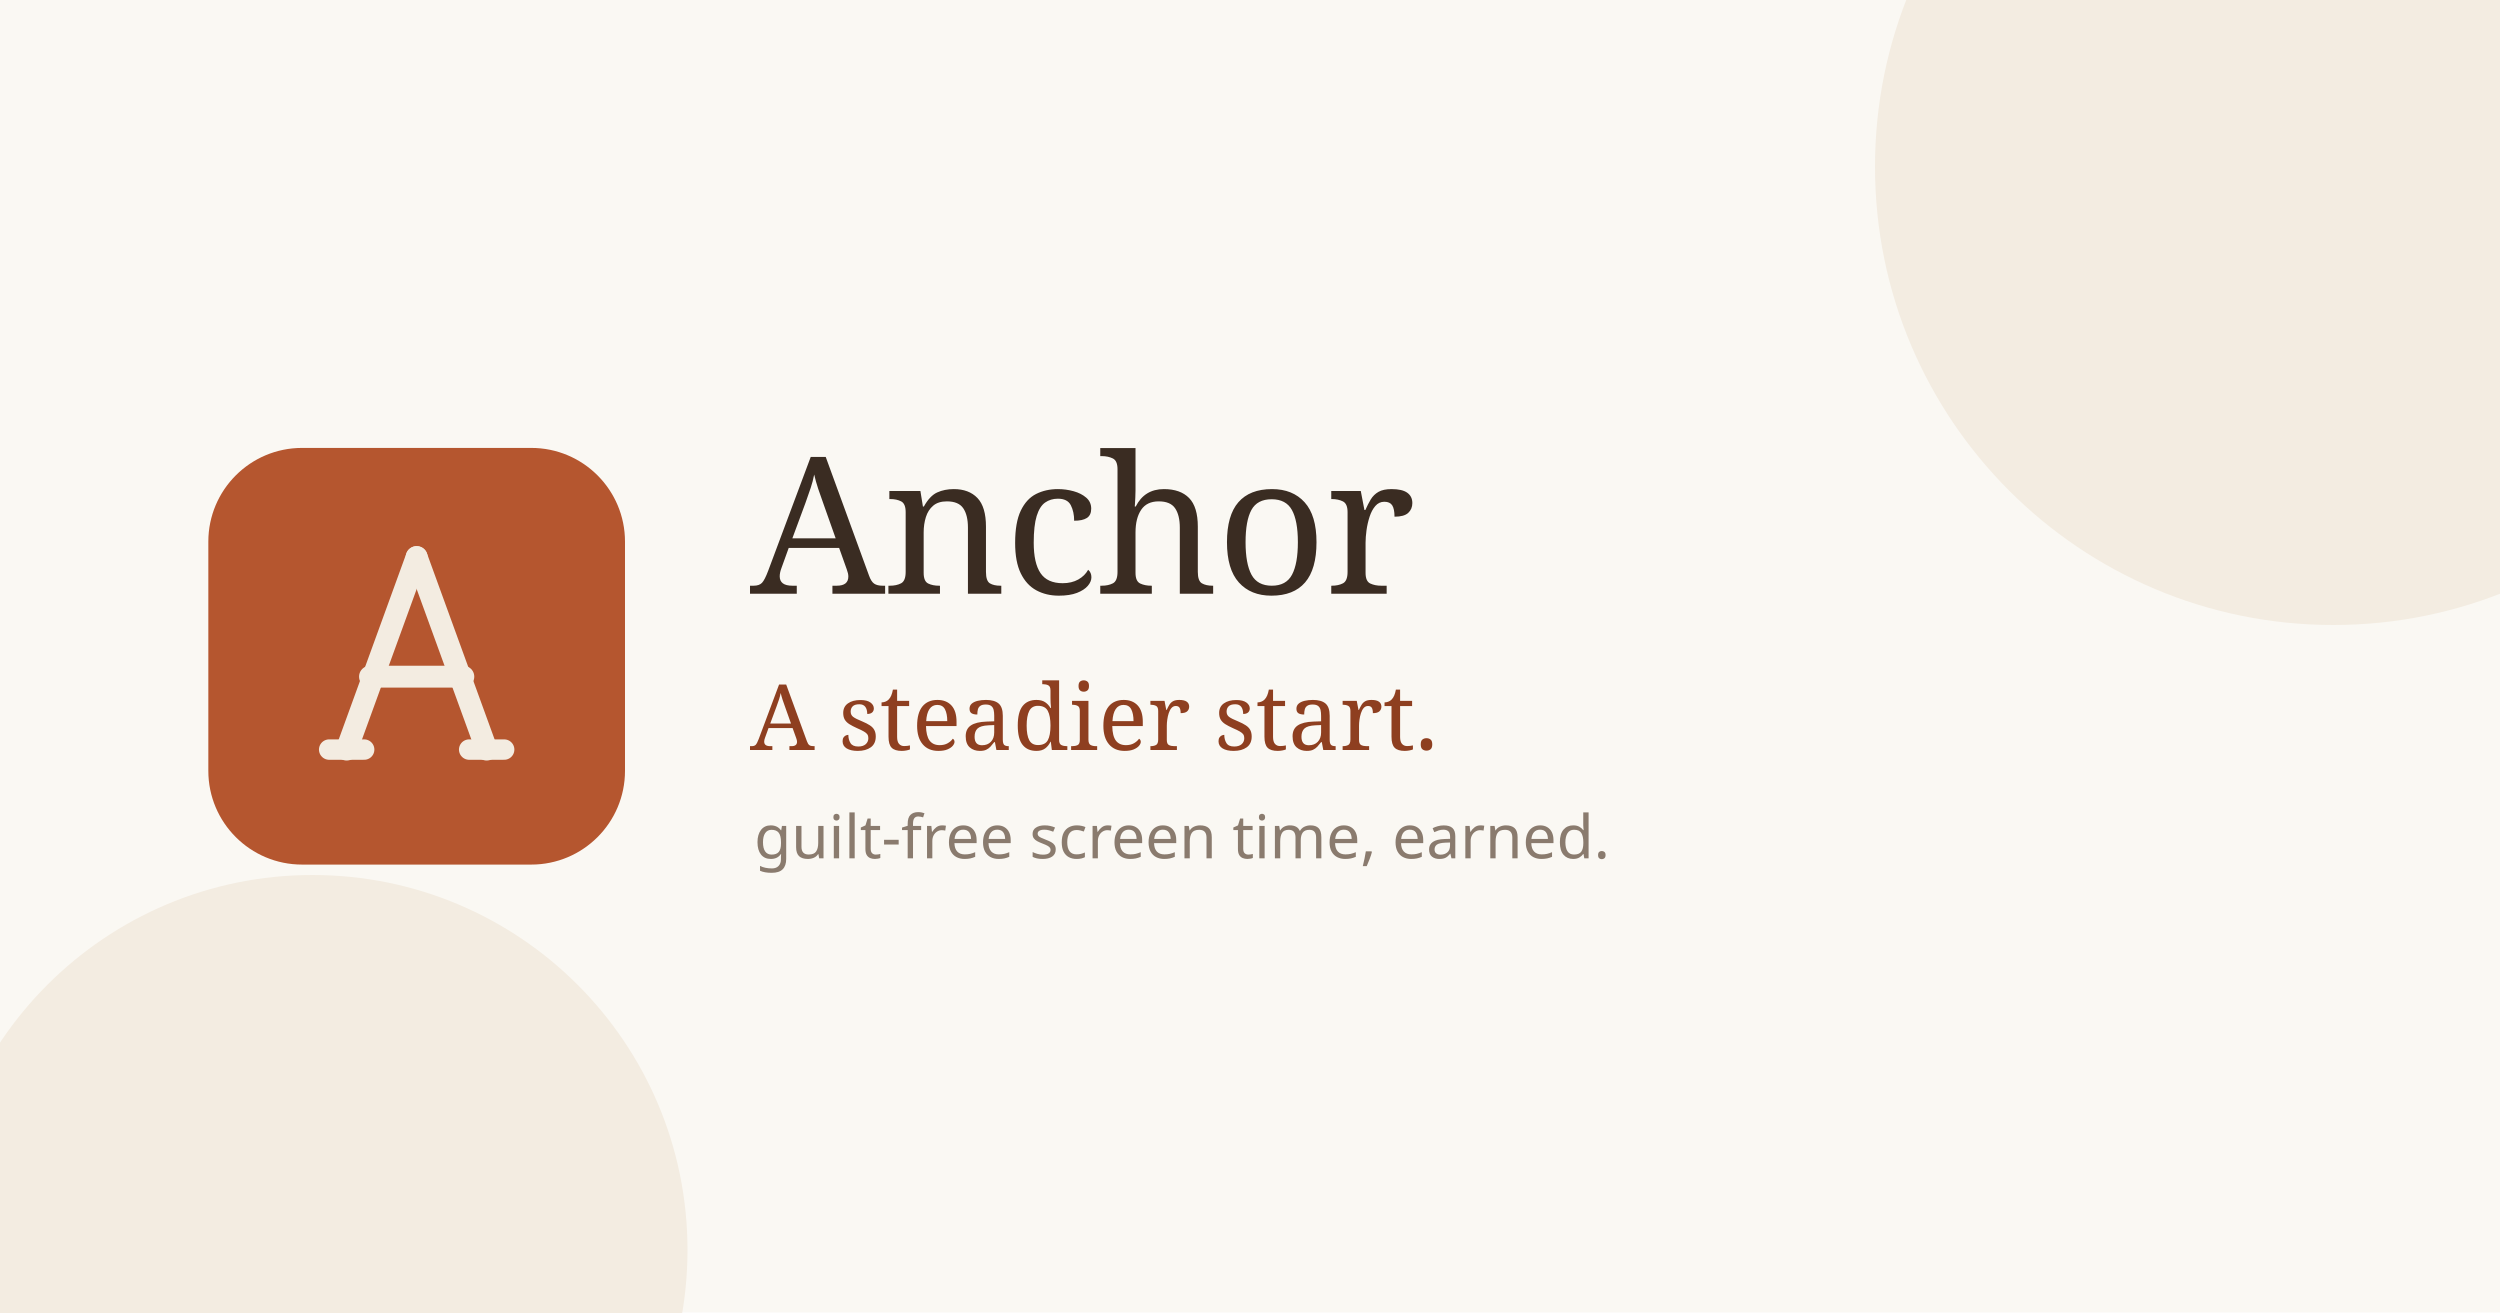
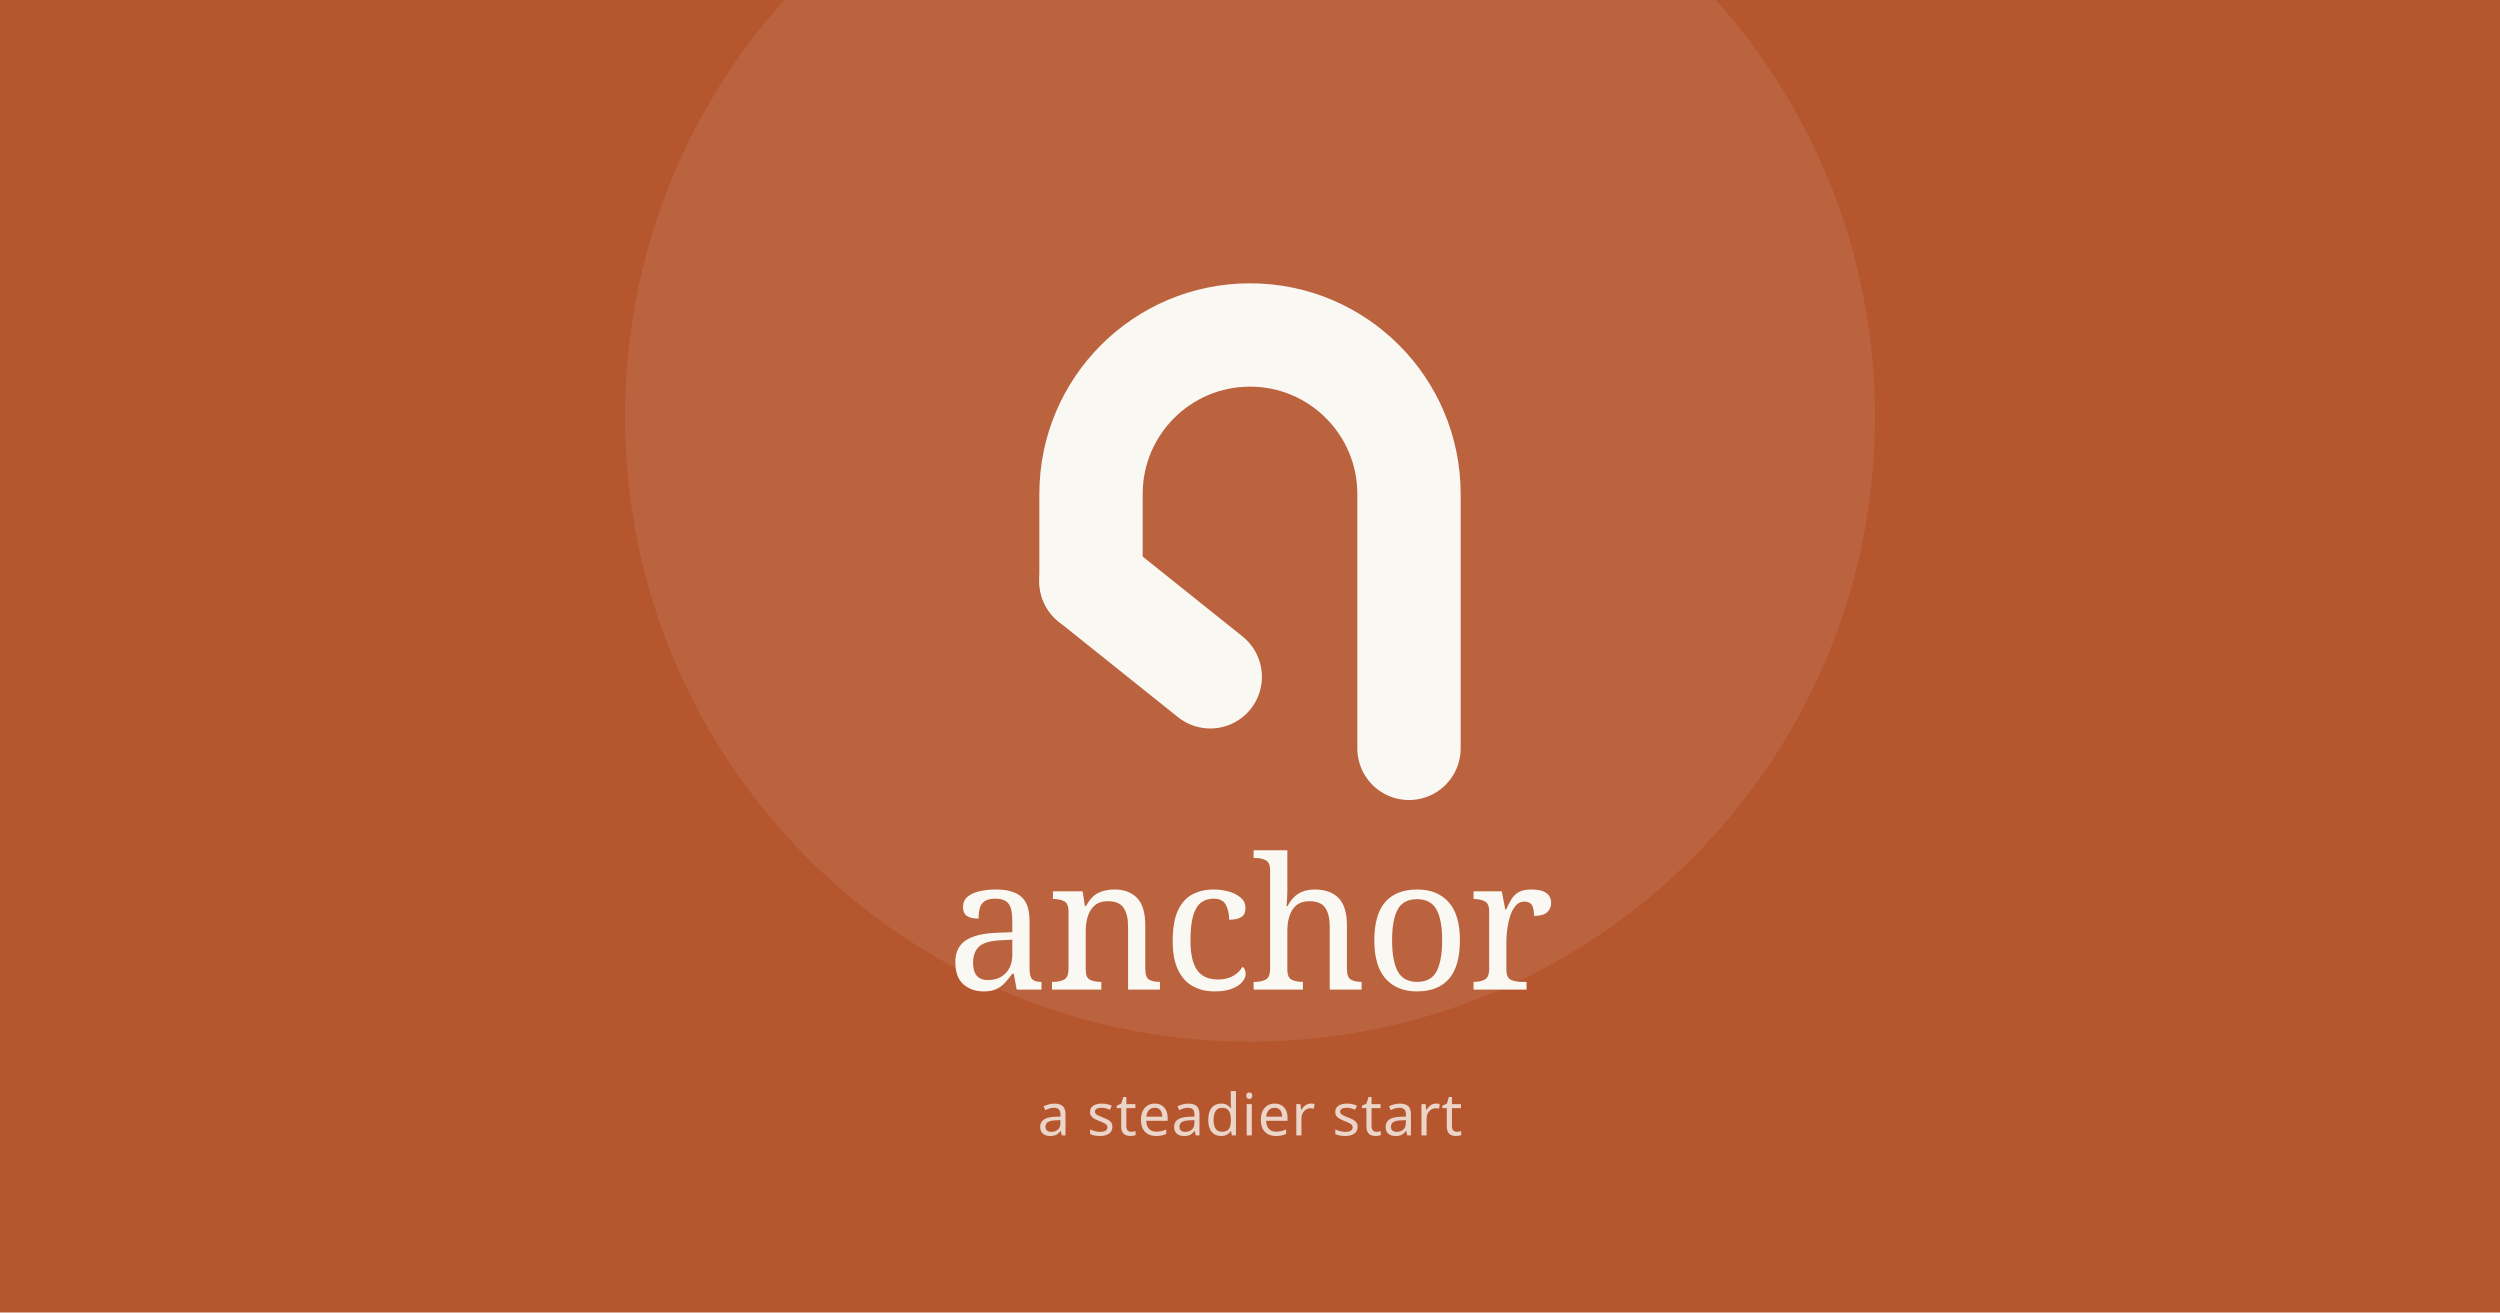
<svg xmlns="http://www.w3.org/2000/svg" viewBox="0 0 1200 630" width="1200" height="630">
-   <rect width="1200" height="630" fill="#FAF8F3" />
-   <circle cx="1120" cy="80" r="220" fill="#F3ECE1" />
-   <circle cx="150" cy="600" r="180" fill="#F3ECE1" />
-   <g transform="translate(100, 215)">
-     <rect width="200" height="200" rx="45" fill="#B5562F" />
-     <g transform="translate(30,30) scale(1.4)" stroke="#F3ECE1" stroke-linecap="round" fill="none">
-       <line x1="50" y1="16" x2="26" y2="82" stroke-width="7.5" />
-       <line x1="50" y1="16" x2="74" y2="82" stroke-width="7.5" />
-       <line x1="34" y1="57" x2="66" y2="57" stroke-width="7.5" />
-       <line x1="20" y1="82" x2="32" y2="82" stroke-width="7" />
-       <line x1="68" y1="82" x2="80" y2="82" stroke-width="7" />
-     </g>
-   </g>
-   <text x="360" y="285" fill="#3A2C22" font-family="'Bitter', Georgia, serif" font-size="92" font-weight="500" letter-spacing="-1">Anchor</text>
-   <text x="360" y="360" fill="#8E3F20" font-family="'Bitter', Georgia, serif" font-size="44" font-weight="400">A steadier start.</text>
-   <text x="362" y="412" fill="#8A7B6E" font-family="'Karla', sans-serif" font-size="29" font-weight="400">guilt-free screen time, earned.</text>
+   <rect width="1200" height="630" fill="#B5562F" />
+   <circle cx="600" cy="200" r="300" fill="rgba(250, 248, 243, 0.08)" />
+   <svg viewBox="12 14 76 76" x="455" y="115" width="290" height="290">
+     <path d="M70 78 V46 A20 20 0 0 0 30 46 V57" fill="none" stroke="#FAF8F3" stroke-width="13" stroke-linecap="round" />
+     <line x1="30" y1="57" x2="45" y2="69" stroke="#FAF8F3" stroke-width="13" stroke-linecap="round" />
+   </svg>
+   <text x="600" y="475" text-anchor="middle" fill="#FAF8F3" font-family="Bitter, Georgia, serif" font-size="88" font-weight="500" letter-spacing="-1.2">anchor</text>
+   <text x="600" y="545" text-anchor="middle" fill="rgba(250, 248, 243, 0.78)" font-family="Karla, system-ui, sans-serif" font-size="28" font-weight="400" letter-spacing="0.4">a steadier start</text>
</svg>
